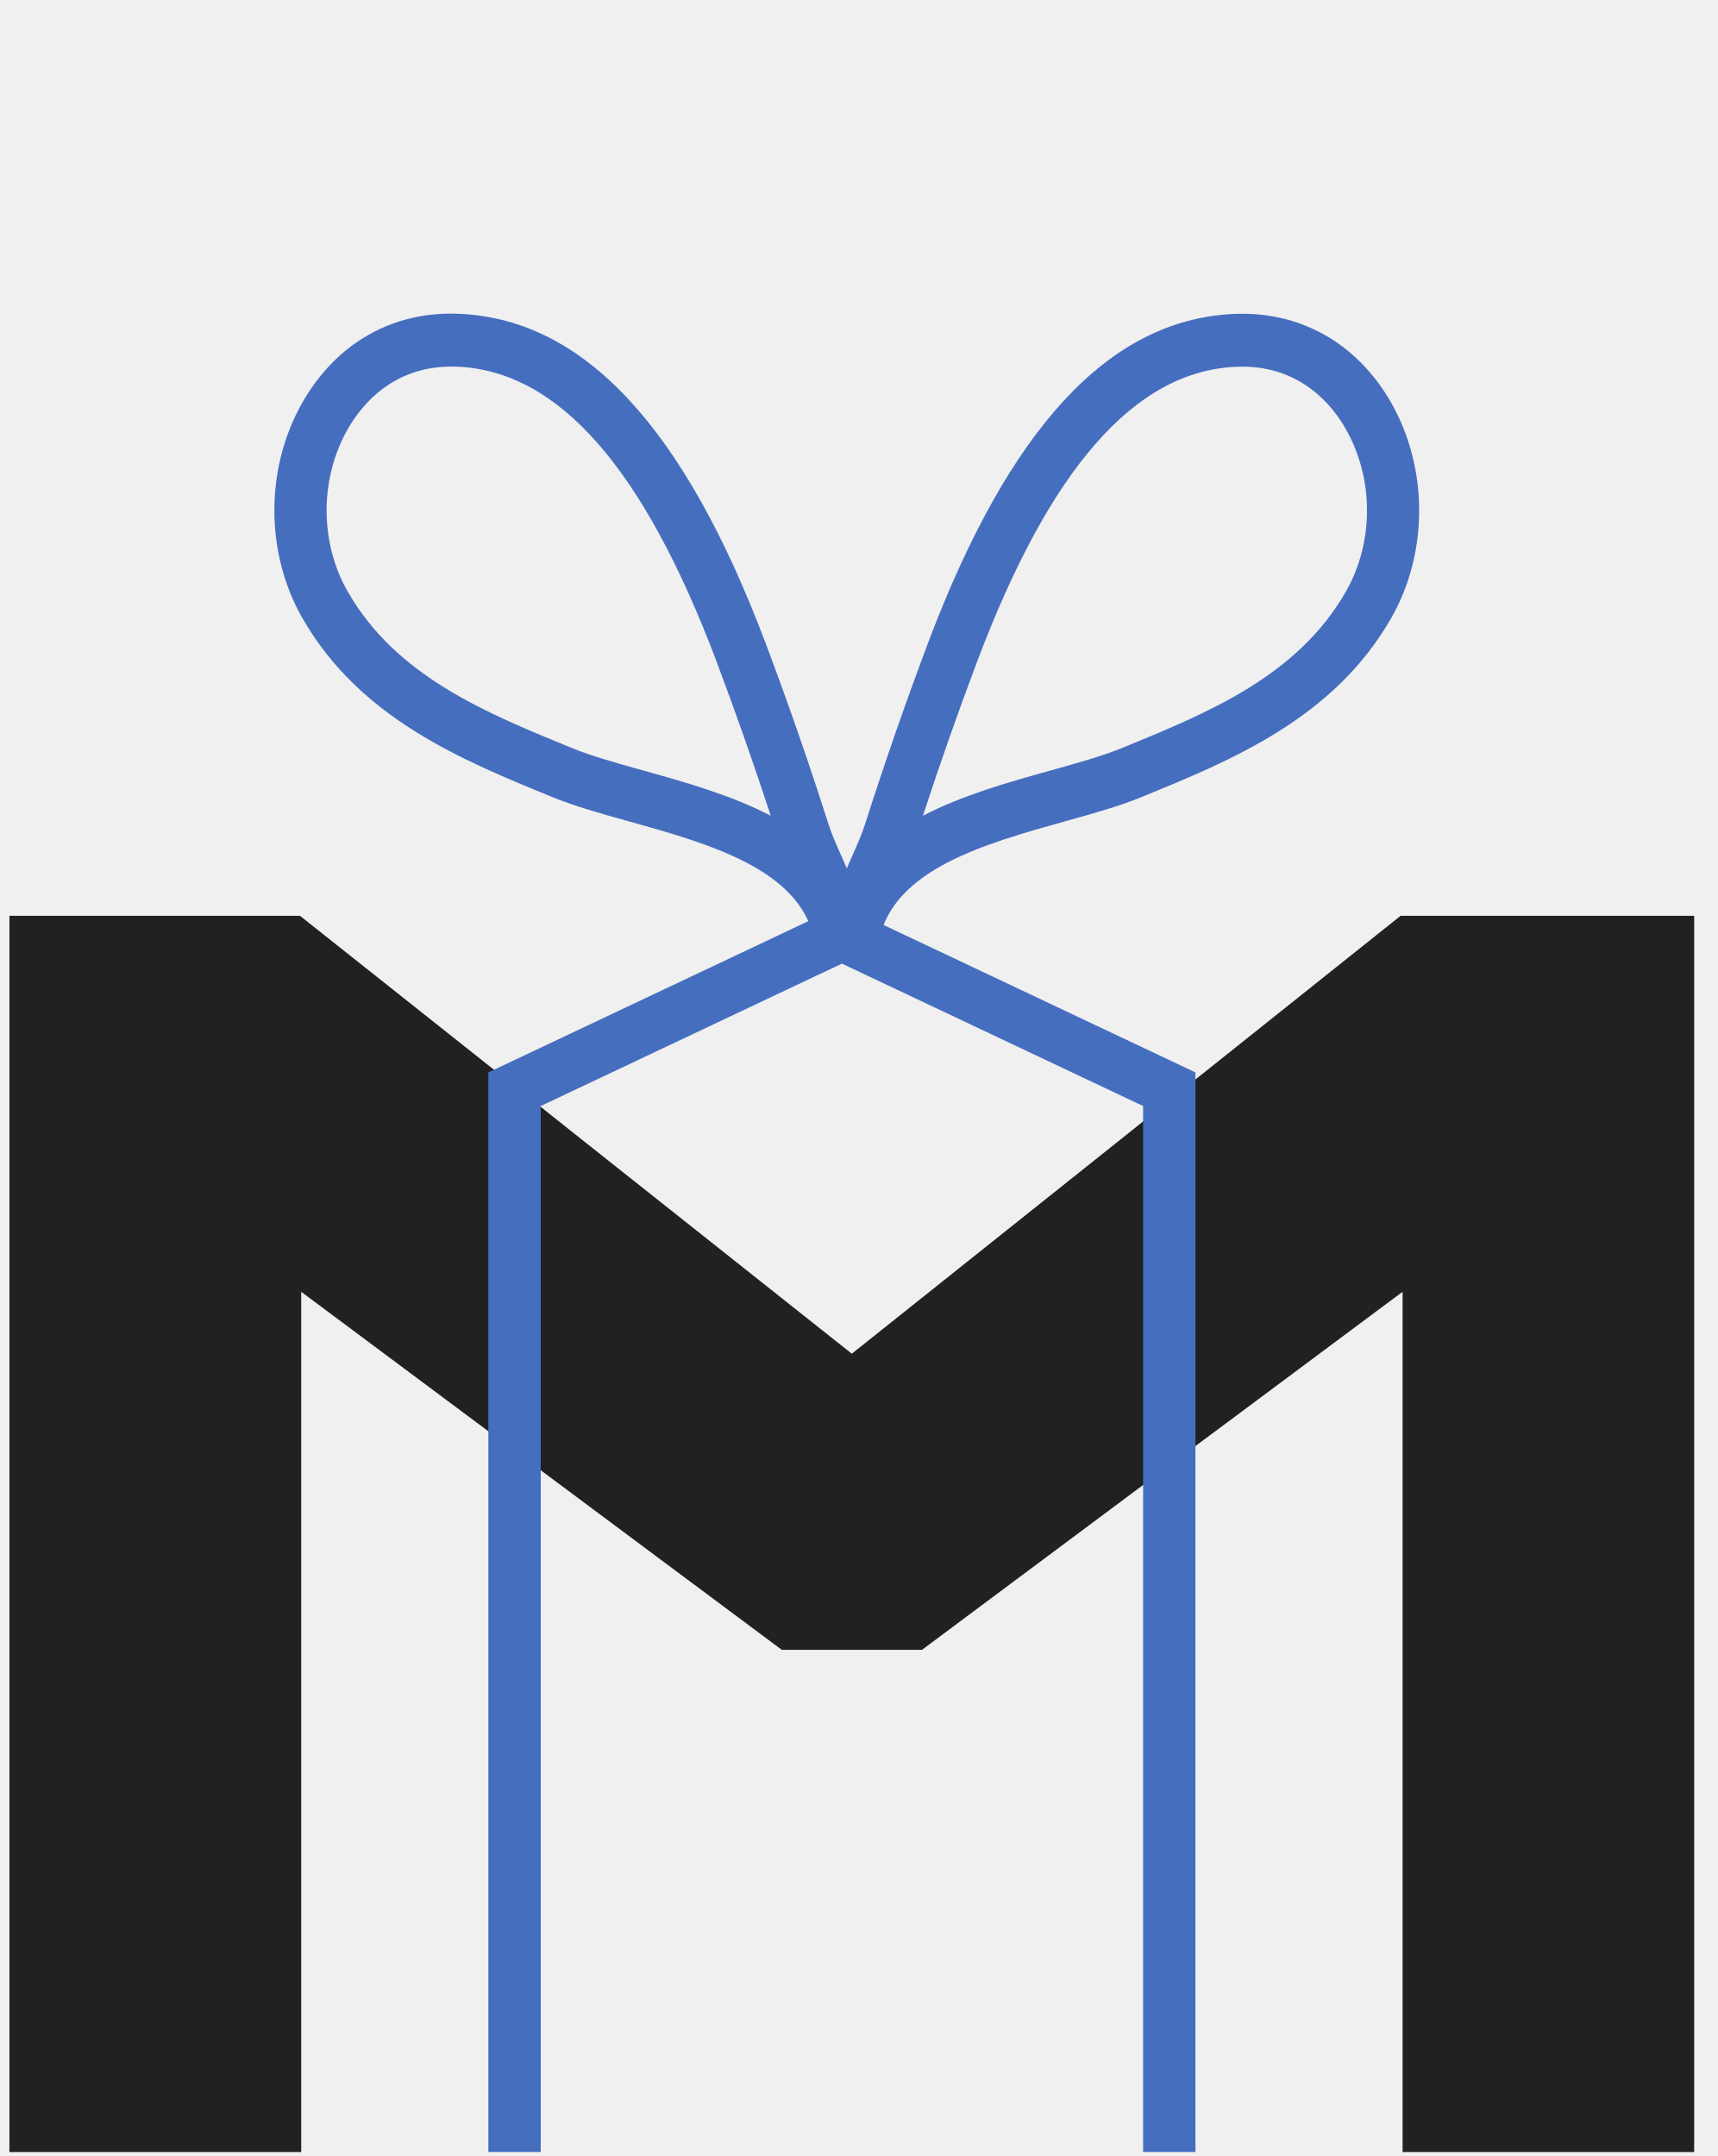
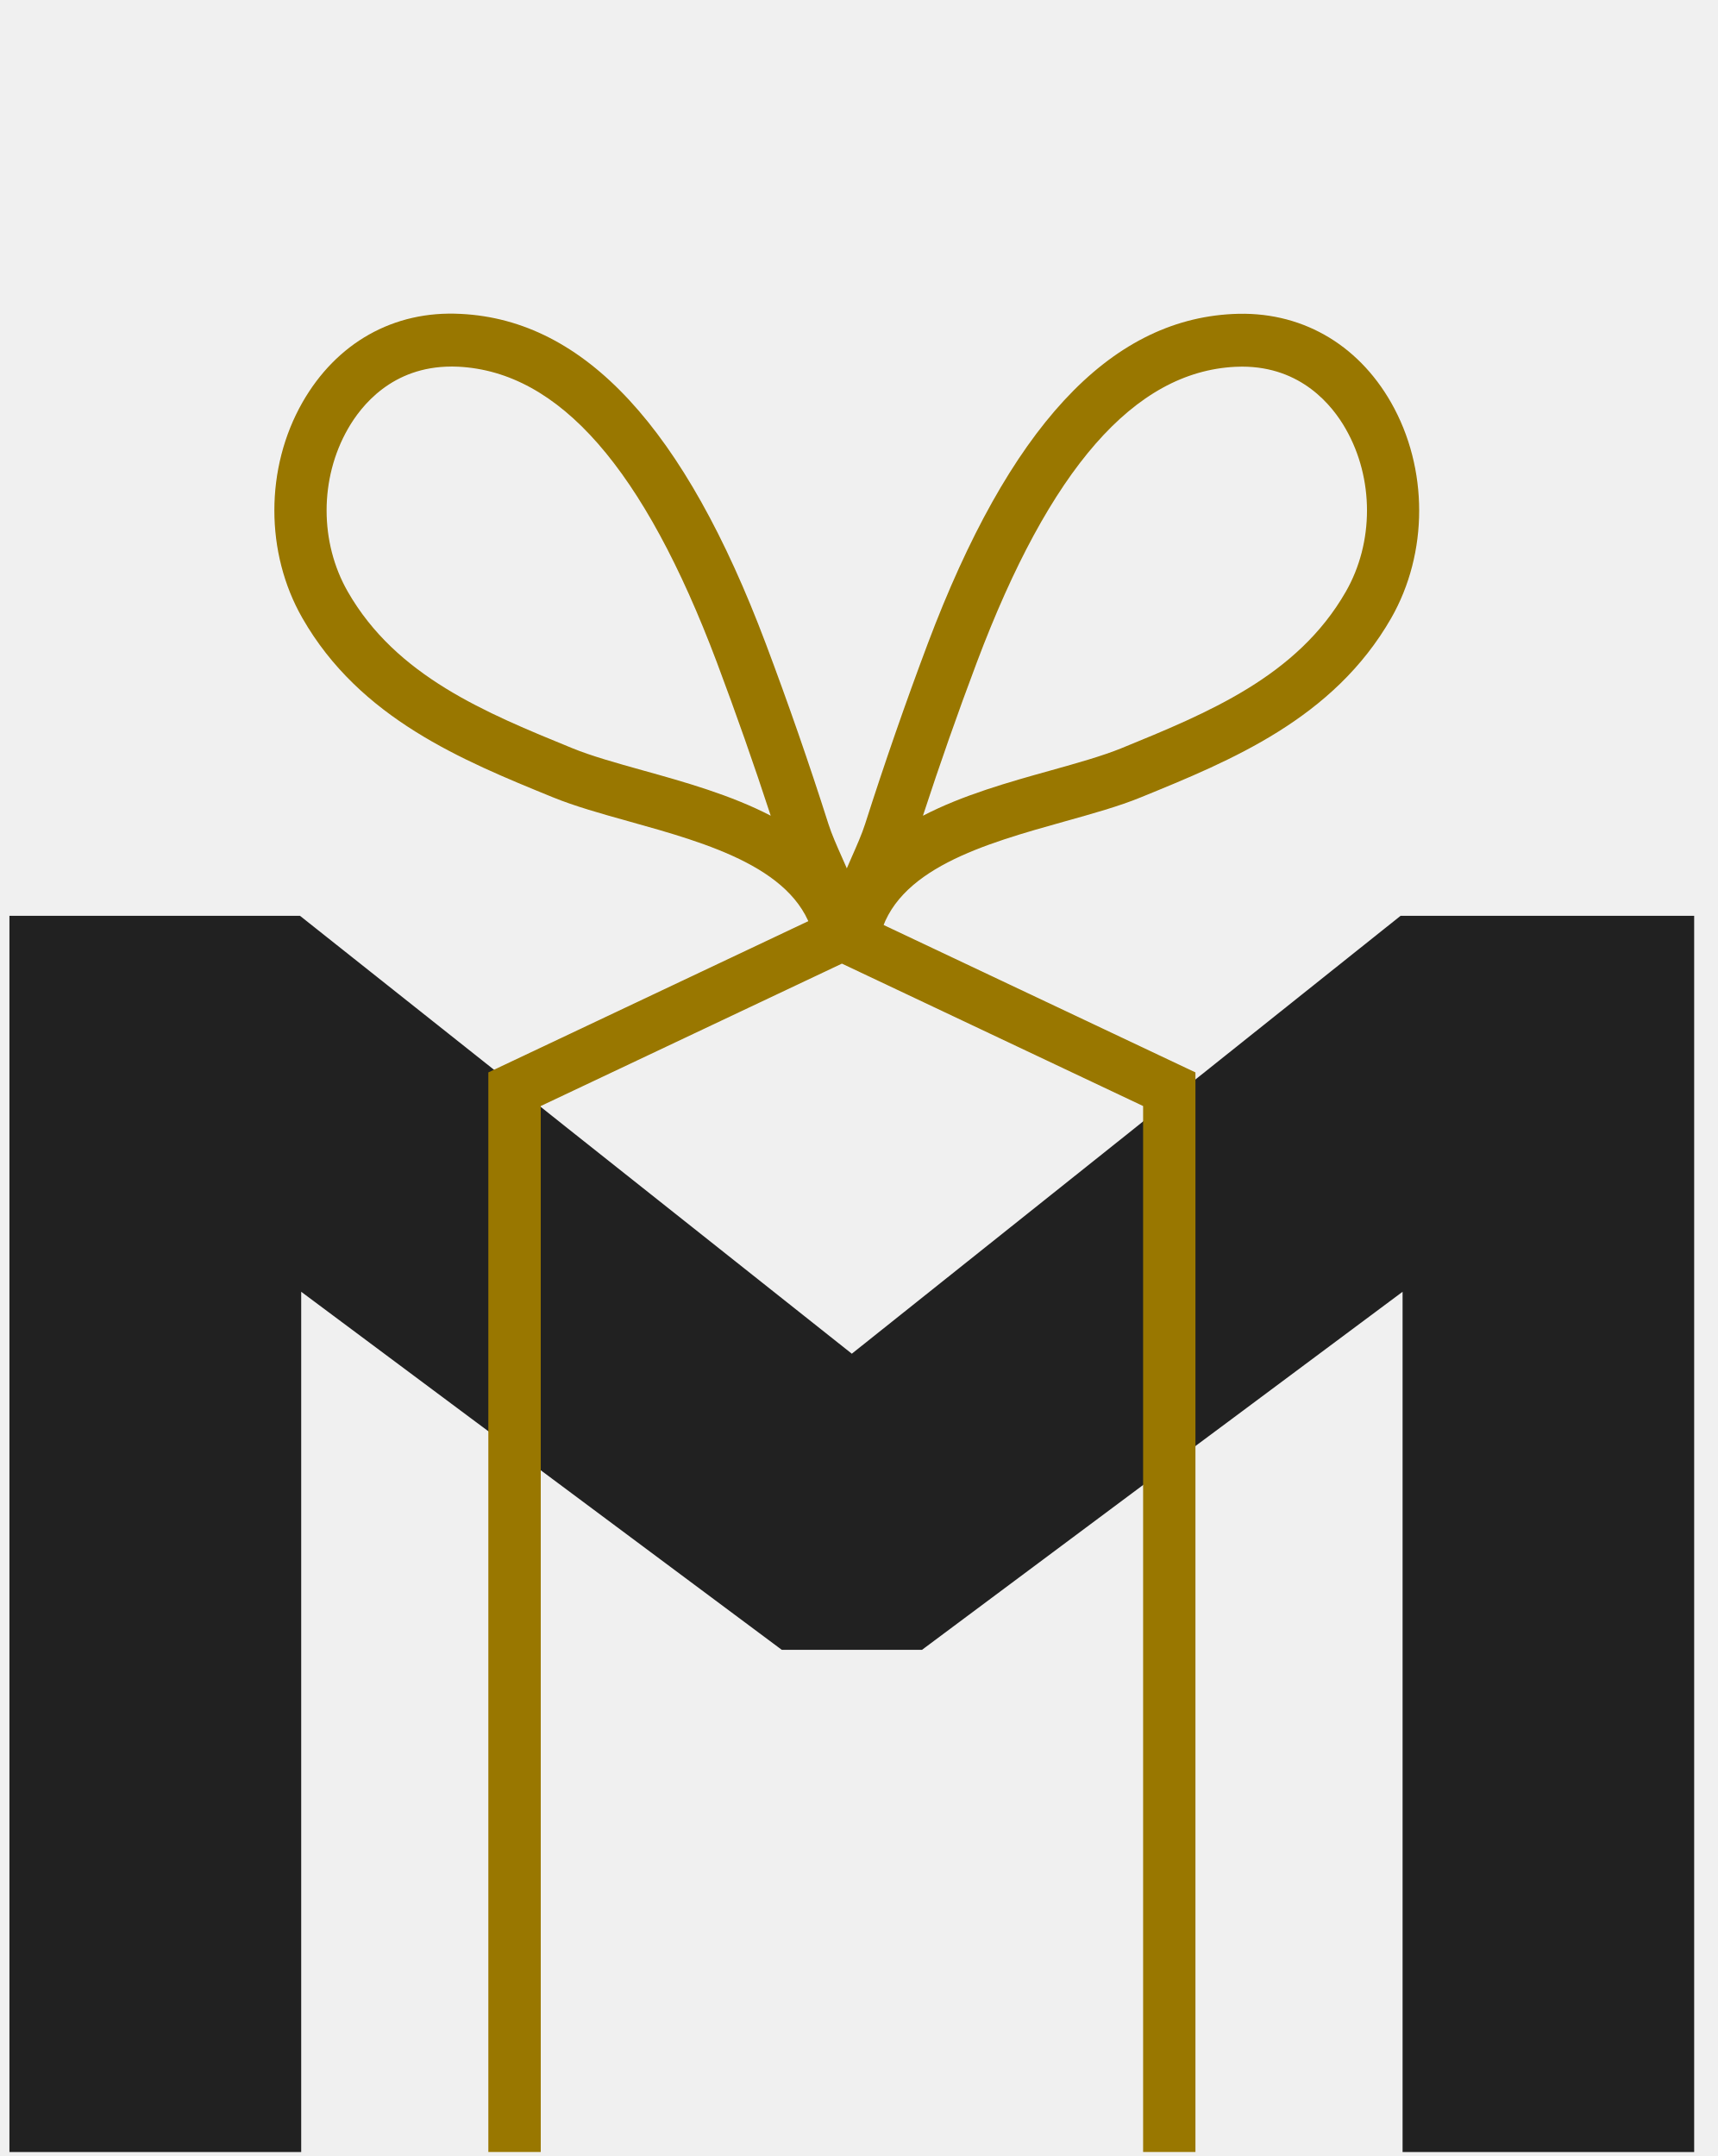
<svg xmlns="http://www.w3.org/2000/svg" width="47" height="59" viewBox="0 0 47 59" fill="none">
-   <g clip-path="url(#clip0_255_1163)">
+   <g clip-path="url(#clip0_358_1499)">
    <path d="M38.325 25.062L32.246 29.912L31.04 30.881L23.309 37.045L15.489 30.842L14.272 29.873L8.209 25.062H0.258V58.892H8.242V35.35L12.857 38.79L14.3 39.864L21.392 45.148H25.23L32.163 39.979L33.6 38.911L38.38 35.35V58.892H46.359V25.062H38.325Z" fill="#212121" />
-     <path d="M23.287 24.891L23.038 25.426L22.788 24.891L13.363 29.347V59.094H14.797V30.267L23.038 26.37L31.28 30.267V59.094H32.712V29.347L23.287 24.891Z" fill="#466EBF" />
-     <path d="M22.28 25.7C21.867 23.778 19.389 23.086 17.204 22.476C16.442 22.264 15.723 22.061 15.121 21.815C12.649 20.806 9.848 19.662 8.276 16.917C7.251 15.128 7.252 12.808 8.277 11.01C9.202 9.391 10.764 8.489 12.613 8.59C16.002 8.76 18.731 11.711 20.953 17.609C21.567 19.24 22.145 20.902 22.668 22.546C22.759 22.831 22.899 23.145 23.043 23.469C23.338 24.134 23.642 24.824 23.693 25.489L22.278 25.698L22.28 25.7ZM12.355 10.031C10.733 10.031 9.883 11.099 9.52 11.736C8.744 13.092 8.743 14.842 9.517 16.192C10.843 18.508 13.292 19.506 15.659 20.474C16.184 20.689 16.865 20.879 17.587 21.081C18.727 21.398 19.998 21.755 21.09 22.322C20.632 20.921 20.137 19.513 19.616 18.125C17.618 12.821 15.305 10.175 12.542 10.035L12.356 10.03L12.355 10.031Z" fill="#466EBF" />
-     <path d="M24.063 25.702L22.648 25.492C22.699 24.826 23.005 24.136 23.3 23.469C23.442 23.146 23.582 22.834 23.673 22.549C24.203 20.889 24.781 19.227 25.388 17.612C27.61 11.714 30.339 8.763 33.728 8.593C35.568 8.497 37.141 9.394 38.066 11.017C39.09 12.815 39.09 15.131 38.066 16.92C36.489 19.669 33.69 20.811 31.221 21.818C30.619 22.065 29.899 22.265 29.137 22.478C26.952 23.09 24.474 23.781 24.06 25.703L24.063 25.702ZM33.987 10.033L33.8 10.038C31.04 10.176 28.726 12.824 26.729 18.128C26.211 19.502 25.716 20.912 25.255 22.323C26.346 21.756 27.617 21.4 28.758 21.082C29.479 20.88 30.16 20.69 30.685 20.476C33.051 19.509 35.498 18.511 36.826 16.193C37.6 14.845 37.6 13.095 36.825 11.739C36.463 11.1 35.61 10.033 33.987 10.033Z" fill="#466EBF" />
+     <path d="M23.287 24.891L23.038 25.426L22.788 24.891L13.363 29.347V59.094H14.797V30.267L23.038 26.37L31.28 30.267V59.094H32.712V29.347L23.287 24.891Z" fill="#997700" />
+     <path d="M22.28 25.7C21.867 23.778 19.389 23.086 17.204 22.476C16.442 22.264 15.723 22.061 15.121 21.815C12.649 20.806 9.848 19.662 8.276 16.917C7.251 15.128 7.252 12.808 8.277 11.01C9.202 9.391 10.764 8.489 12.613 8.59C16.002 8.76 18.731 11.711 20.953 17.609C21.567 19.24 22.145 20.902 22.668 22.546C22.759 22.831 22.899 23.145 23.043 23.469C23.338 24.134 23.642 24.824 23.693 25.489L22.278 25.698L22.28 25.7ZM12.355 10.031C10.733 10.031 9.883 11.099 9.52 11.736C8.744 13.092 8.743 14.842 9.517 16.192C10.843 18.508 13.292 19.506 15.659 20.474C16.184 20.689 16.865 20.879 17.587 21.081C18.727 21.398 19.998 21.755 21.09 22.322C20.632 20.921 20.137 19.513 19.616 18.125C17.618 12.821 15.305 10.175 12.542 10.035L12.356 10.03L12.355 10.031Z" fill="#997700" />
+     <path d="M24.063 25.702L22.648 25.492C22.699 24.826 23.005 24.136 23.3 23.469C23.442 23.146 23.582 22.834 23.673 22.549C24.203 20.889 24.781 19.227 25.388 17.612C27.61 11.714 30.339 8.763 33.728 8.593C35.568 8.497 37.141 9.394 38.066 11.017C39.09 12.815 39.09 15.131 38.066 16.92C36.489 19.669 33.69 20.811 31.221 21.818C30.619 22.065 29.899 22.265 29.137 22.478C26.952 23.09 24.474 23.781 24.06 25.703L24.063 25.702ZM33.987 10.033L33.8 10.038C31.04 10.176 28.726 12.824 26.729 18.128C26.211 19.502 25.716 20.912 25.255 22.323C26.346 21.756 27.617 21.4 28.758 21.082C29.479 20.88 30.16 20.69 30.685 20.476C33.051 19.509 35.498 18.511 36.826 16.193C37.6 14.845 37.6 13.095 36.825 11.739C36.463 11.1 35.61 10.033 33.987 10.033Z" fill="#997700" />
  </g>
  <defs>
-     <clipPath id="clip0_255_1163">
+     <clipPath id="clip0_358_1499">
      <rect width="46.36" height="58.89" fill="white" />
    </clipPath>
  </defs>
</svg>
